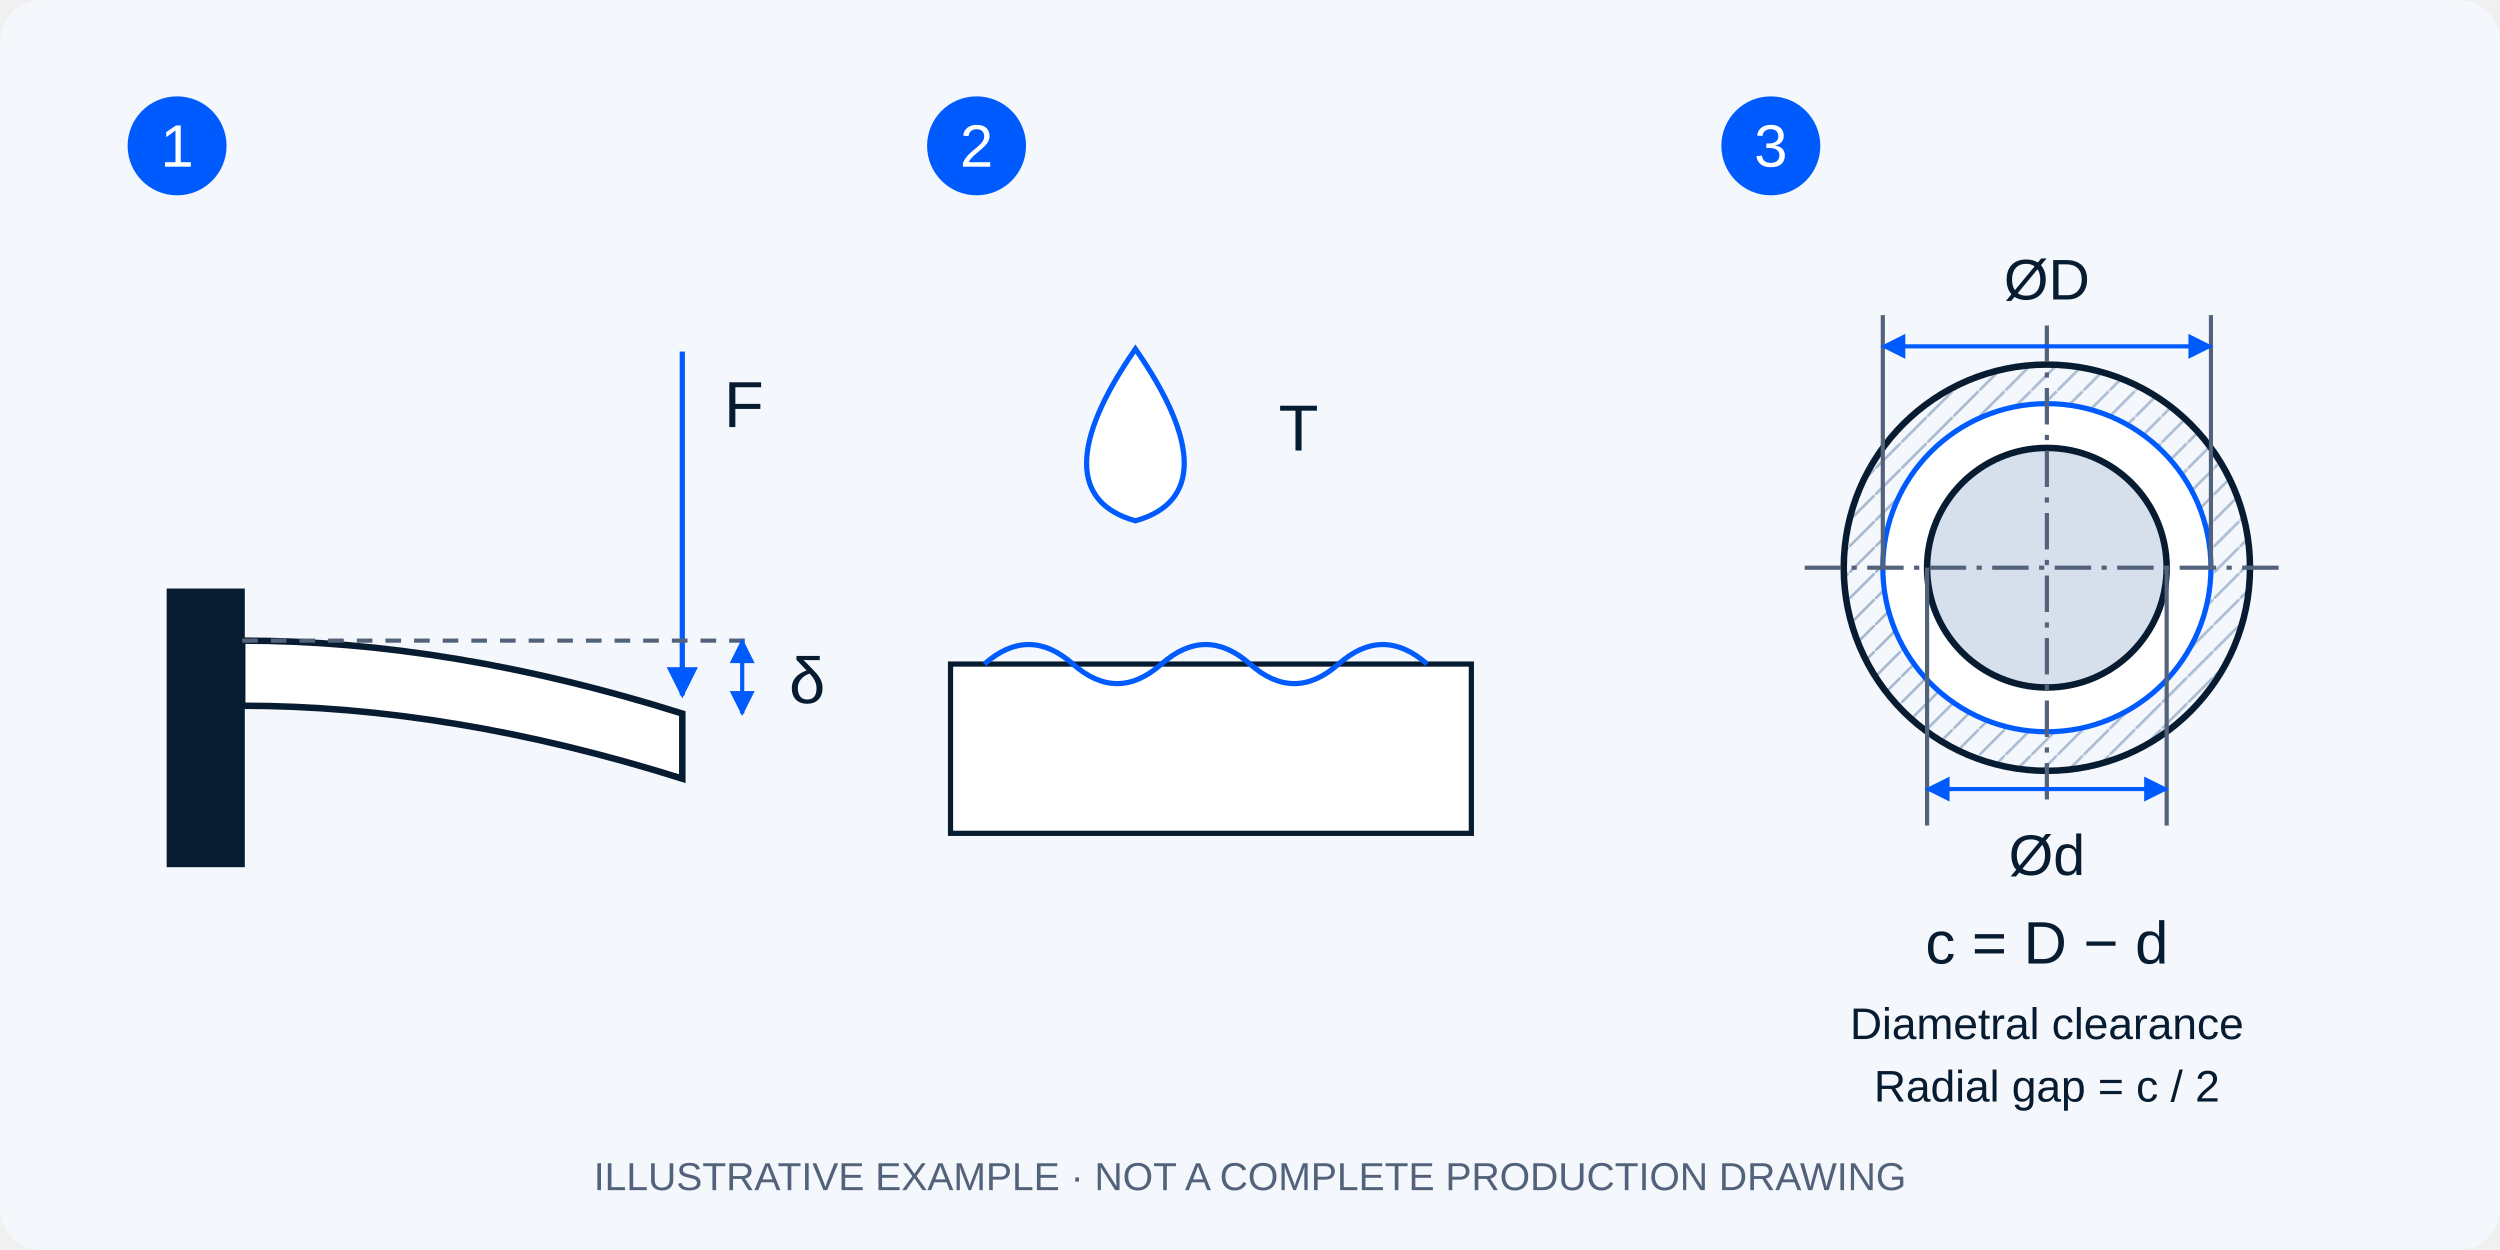
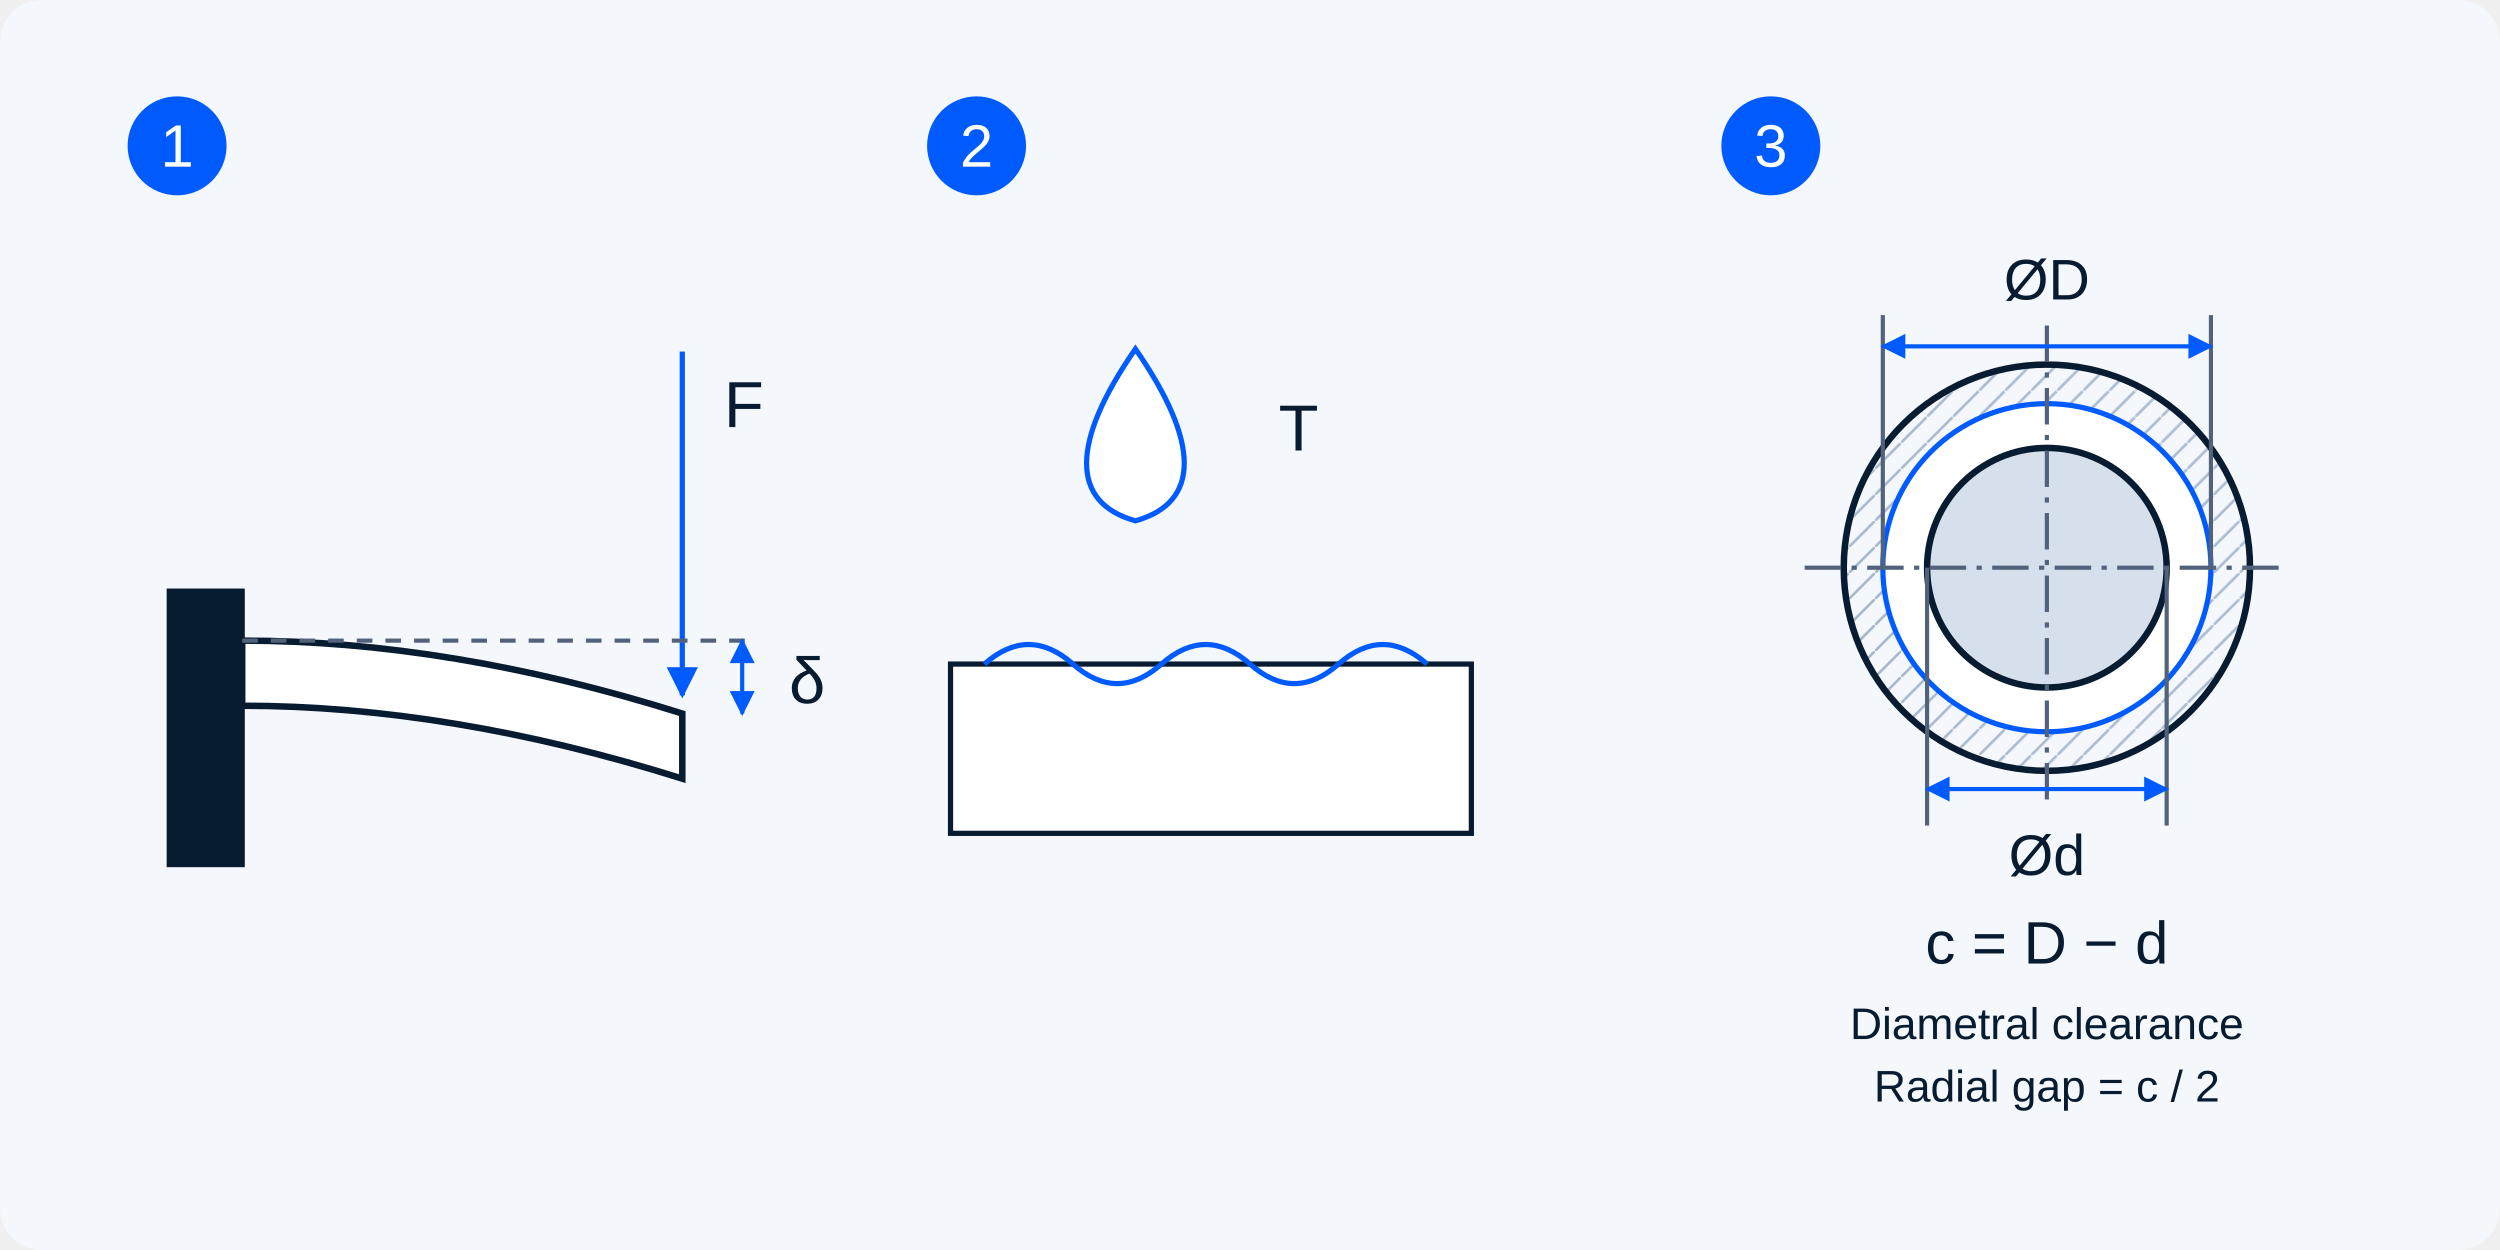
<svg xmlns="http://www.w3.org/2000/svg" viewBox="0 0 960 480" role="img" aria-labelledby="title desc">
  <defs>
    <marker id="arrow" viewBox="0 0 10 10" refX="9" refY="5" markerWidth="6" markerHeight="6" orient="auto-start-reverse">
      <path d="M0 0L10 5L0 10Z" fill="#005bff" />
    </marker>
    <pattern id="hatch" width="10" height="10" patternUnits="userSpaceOnUse">
      <path d="M0 10L10 0" stroke="#a6b7cc" stroke-width="1" />
    </pattern>
    <g id="plate">
      <path d="M0 45L88 0L180 48L92 93Z" fill="#e1e9f4" stroke="#071b31" stroke-width="2.5" />
      <path d="M0 45V68L92 116V93M92 116L180 71V48" fill="none" stroke="#071b31" stroke-width="2.5" />
      <ellipse cx="90" cy="47" rx="17" ry="10" fill="white" stroke="#071b31" stroke-width="2" />
    </g>
  </defs>
  <rect width="960" height="480" rx="16" fill="#f4f7fb" />
  <g font-family="Arial, sans-serif">
    <circle cx="68" cy="56" r="19" fill="#005bff" />
    <text x="68" y="64" font-size="23" text-anchor="middle" fill="white">1</text>
    <circle cx="375" cy="56" r="19" fill="#005bff" />
    <text x="375" y="64" font-size="23" text-anchor="middle" fill="white">2</text>
    <circle cx="680" cy="56" r="19" fill="#005bff" />
    <text x="680" y="64" font-size="23" text-anchor="middle" fill="white">3</text>
    <rect x="65" y="227" width="28" height="105" fill="#071b31" stroke="#071b31" stroke-width="2" />
    <path d="M93 246Q173 246 262 274V299Q173 271 93 271Z" fill="white" stroke="#071b31" stroke-width="2.5" />
    <path d="M262 135V267" stroke="#005bff" stroke-width="2" marker-end="url(#arrow)" />
    <text x="278" y="164" font-size="25" text-anchor="start" fill="#071b31">F</text>
    <path d="M93 246L290 246" fill="none" stroke="#53627b" stroke-width="1.6" stroke-dasharray="6 5" />
    <path d="M285 246L285 274" fill="none" stroke="#005bff" stroke-width="1.6" marker-start="url(#arrow)" marker-end="url(#arrow)" />
    <text x="303" y="270" font-size="25" text-anchor="start" fill="#071b31">δ</text>
    <rect x="365" y="255" width="200" height="65" fill="white" stroke="#071b31" stroke-width="2" />
    <path d="M378 255Q395 240 412 255T446 255T480 255T514 255T548 255" fill="none" stroke="#005bff" stroke-width="2" />
    <path d="M436 134C411 170 411 193 436 200C461 193 461 170 436 134Z" fill="white" stroke="#005bff" stroke-width="2" />
    <text x="491" y="173" font-size="25" text-anchor="start" fill="#071b31">T</text>
    <circle cx="786" cy="218" r="78" fill="url(#hatch)" stroke="#071b31" stroke-width="2.5" />
    <circle cx="786" cy="218" r="63" fill="white" stroke="#005bff" stroke-width="2" />
    <circle cx="786" cy="218" r="46" fill="#d6e0ed" stroke="#071b31" stroke-width="2.5" />
    <path d="M786 125L786 309" fill="none" stroke="#53627b" stroke-width="1.6" stroke-dasharray="14 4 2 4" />
    <path d="M693 218L879 218" fill="none" stroke="#53627b" stroke-width="1.6" stroke-dasharray="14 4 2 4" />
    <path d="M723 218L723 121" fill="none" stroke="#53627b" stroke-width="1.6" />
    <path d="M849 218L849 121" fill="none" stroke="#53627b" stroke-width="1.6" />
    <path d="M723 133L849 133" fill="none" stroke="#005bff" stroke-width="1.6" marker-start="url(#arrow)" marker-end="url(#arrow)" />
    <text x="786" y="115" font-size="22" text-anchor="middle" fill="#071b31">ØD</text>
    <path d="M740 218L740 317" fill="none" stroke="#53627b" stroke-width="1.6" />
    <path d="M832 218L832 317" fill="none" stroke="#53627b" stroke-width="1.6" />
    <path d="M740 303L832 303" fill="none" stroke="#005bff" stroke-width="1.6" marker-start="url(#arrow)" marker-end="url(#arrow)" />
    <text x="786" y="336" font-size="22" text-anchor="middle" fill="#071b31">Ød</text>
    <text x="786" y="370" font-size="23" text-anchor="middle" fill="#071b31">c = D − d</text>
    <text x="786" y="399" font-size="17" text-anchor="middle" fill="#071b31">Diametral clearance</text>
    <text x="786" y="423" font-size="17" text-anchor="middle" fill="#071b31">Radial gap = c / 2</text>
-     <text x="480" y="457" font-size="15" text-anchor="middle" fill="#53627b">ILLUSTRATIVE EXAMPLE · NOT A COMPLETE PRODUCTION DRAWING</text>
  </g>
</svg>
